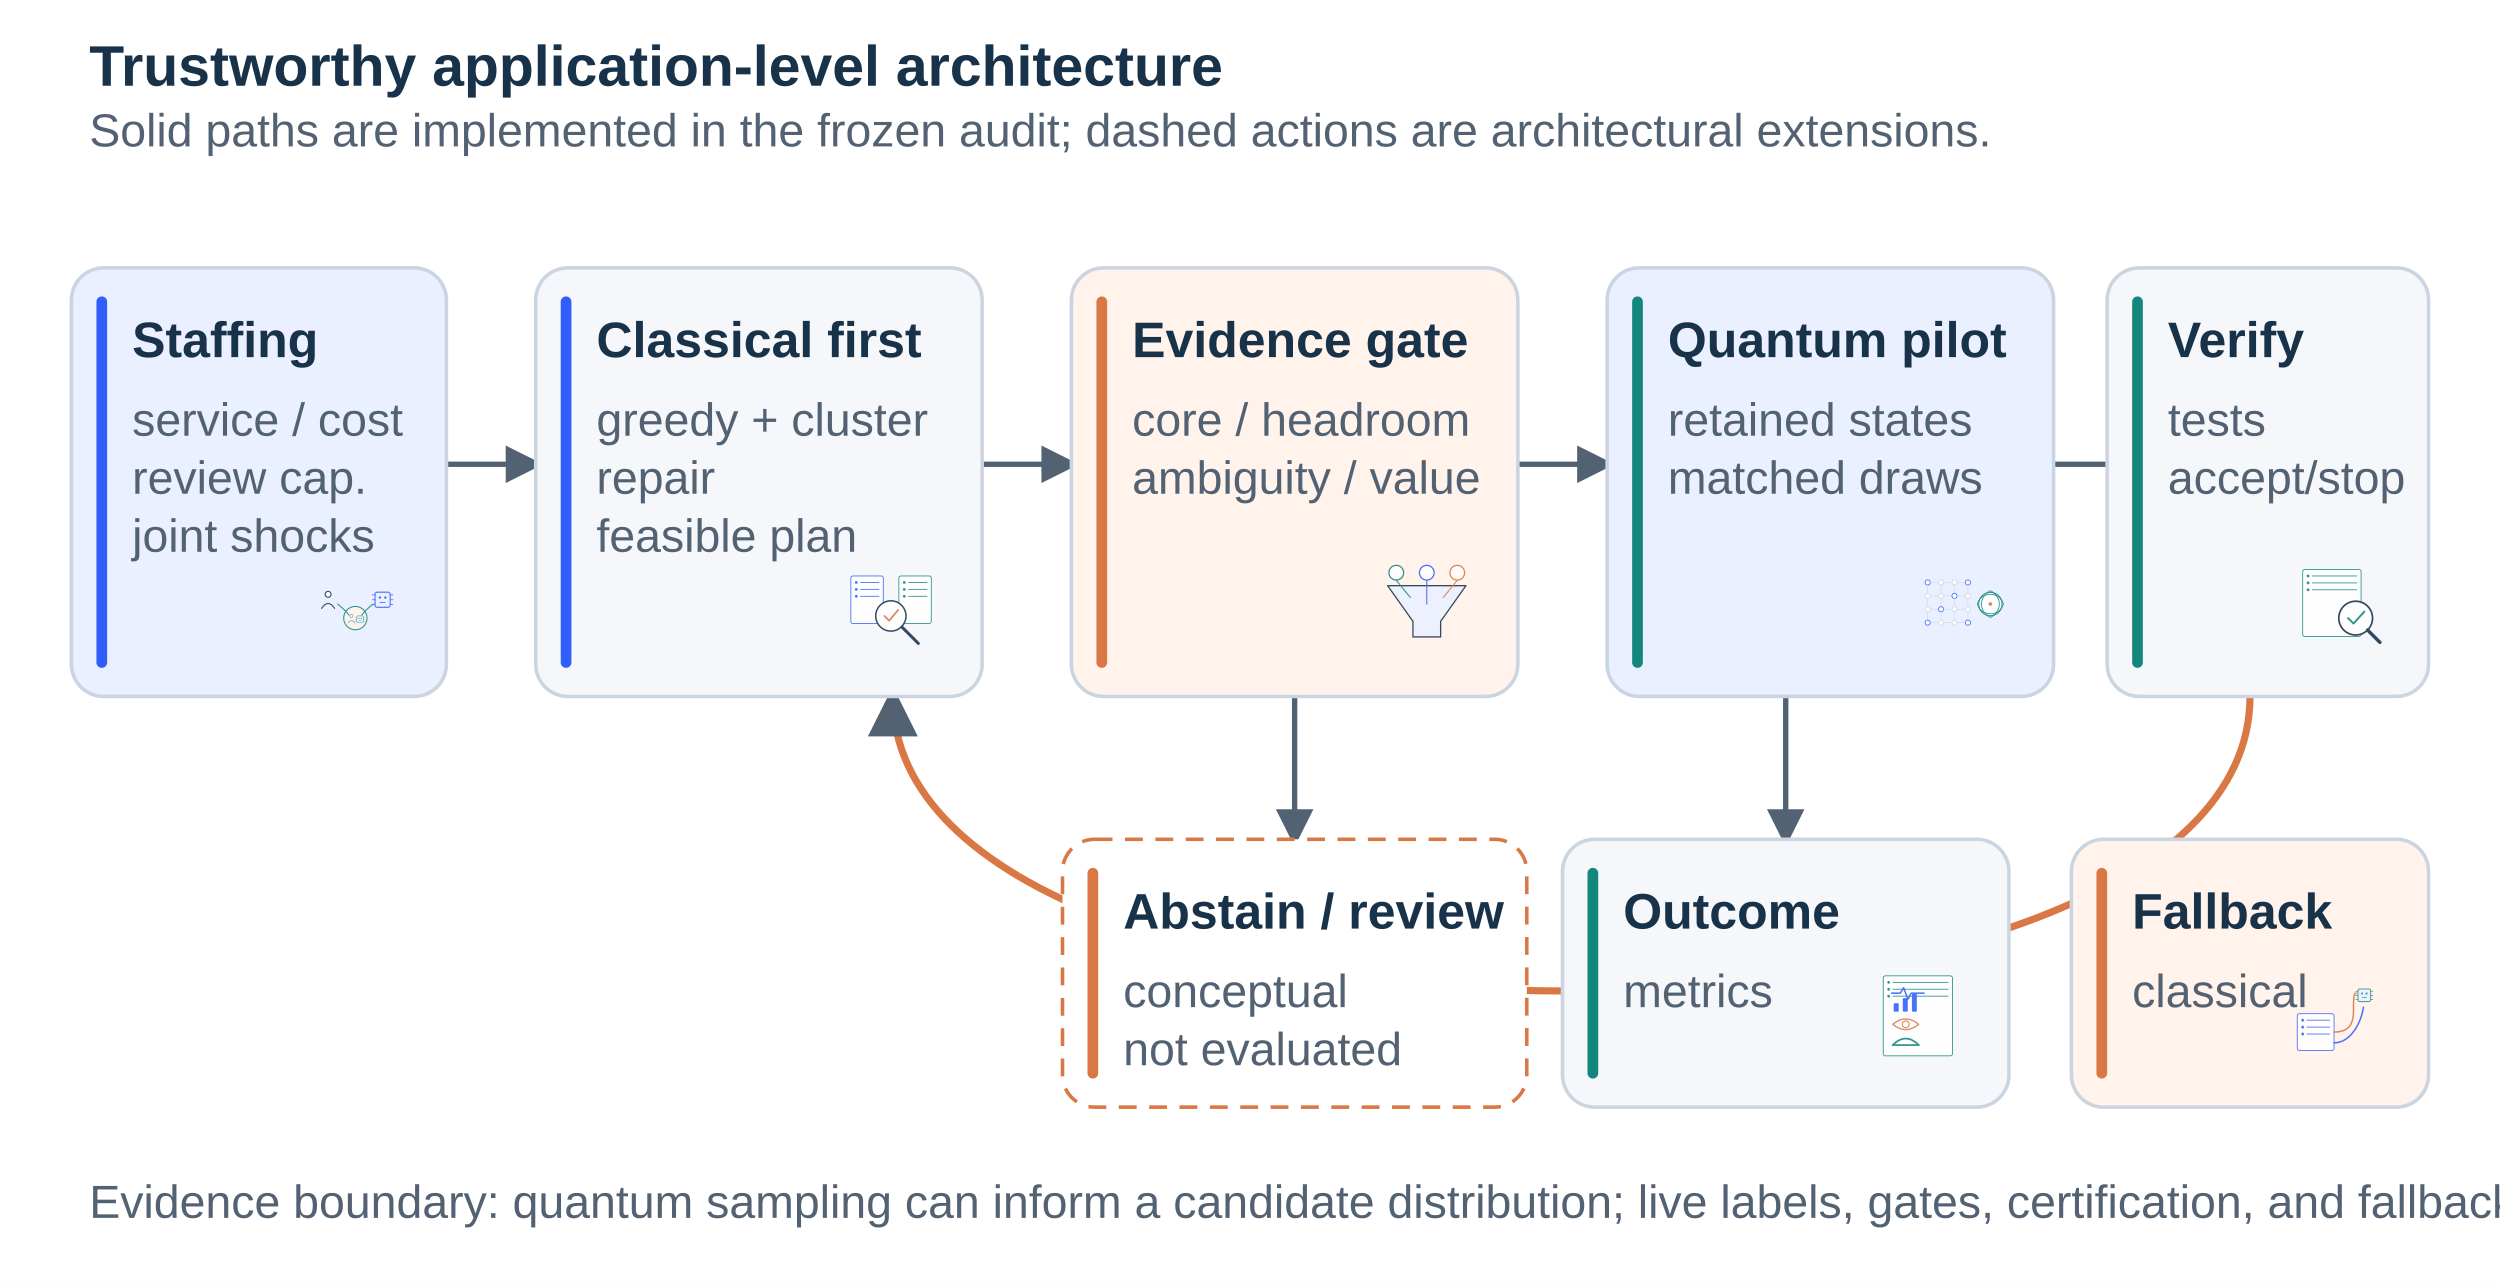
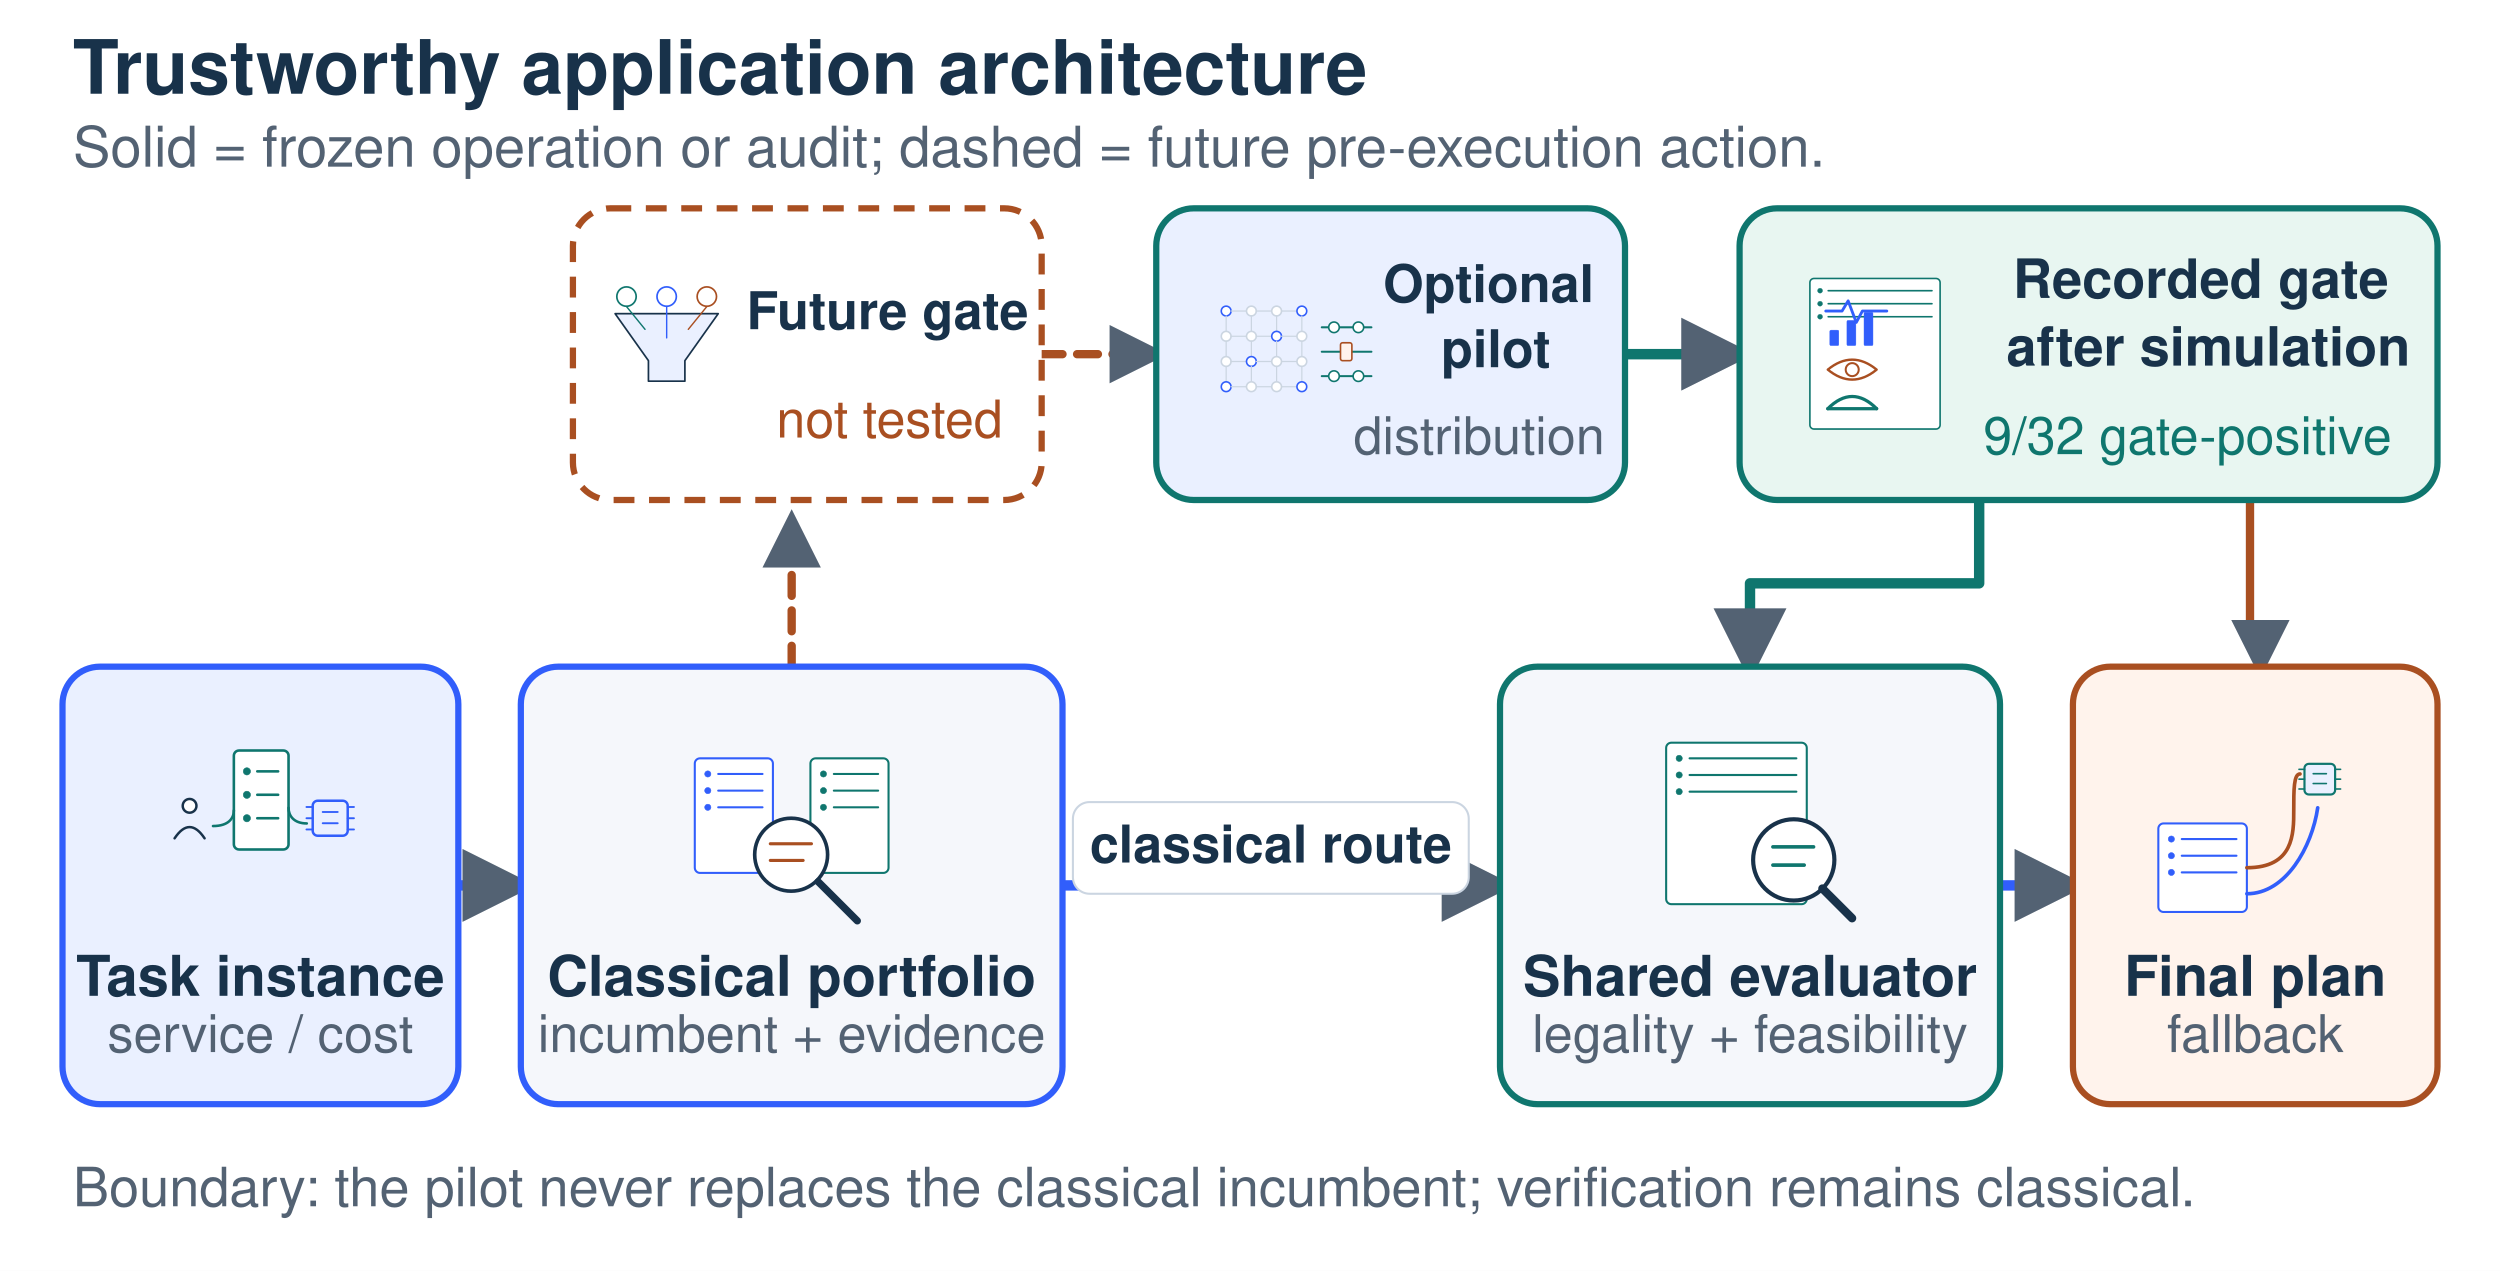
- <svg xmlns="http://www.w3.org/2000/svg" width="1400" height="720" viewBox="0 0 1400 720" role="img" aria-labelledby="title desc">
+ <svg xmlns="http://www.w3.org/2000/svg" width="1200" height="610" viewBox="0 0 1200 610" role="img" aria-labelledby="title desc">
  <defs>
    <marker id="arrow" viewBox="0 0 10 10" refX="8" refY="5" markerWidth="7" markerHeight="7" orient="auto">
      <path d="M0 0 L10 5 L0 10 Z" fill="#536273" />
    </marker>
  </defs>
-   <rect x="0" y="0" width="1400" height="720" fill="#FFFFFF" />
-   <text id="text-1" x="50" y="48" font-family="Arial,Helvetica,sans-serif" font-size="32" font-weight="700" fill="#18324A" text-anchor="start" data-containment="free">Trustworthy application-level architecture</text>
-   <text id="text-2" x="50" y="82" font-family="Arial,Helvetica,sans-serif" font-size="26" font-weight="400" fill="#536273" text-anchor="start" data-containment="free">Solid paths are implemented in the frozen audit; dashed actions are architectural extensions.</text>
-   <line x1="250" y1="260" x2="300" y2="260" stroke="#536273" stroke-width="3" stroke-linecap="round" marker-end="url(#arrow)" />
-   <line x1="550" y1="260" x2="600" y2="260" stroke="#536273" stroke-width="3" stroke-linecap="round" marker-end="url(#arrow)" />
-   <line x1="850" y1="260" x2="900" y2="260" stroke="#536273" stroke-width="3" stroke-linecap="round" marker-end="url(#arrow)" />
-   <line x1="1150" y1="260" x2="1200" y2="260" stroke="#536273" stroke-width="3" stroke-linecap="round" marker-end="url(#arrow)" />
-   <line x1="725" y1="390" x2="725" y2="470" stroke="#536273" stroke-width="3" stroke-linecap="round" marker-end="url(#arrow)" />
-   <line x1="1000" y1="390" x2="1000" y2="470" stroke="#536273" stroke-width="3" stroke-linecap="round" marker-end="url(#arrow)" />
-   <path d="M 1260 390 C 1260 610 500 610 500 390" fill="none" stroke="#D97745" stroke-width="4" stroke-linecap="round" stroke-linejoin="round" marker-end="url(#arrow)" />
-   <rect x="40" y="150" width="210" height="240" rx="18" fill="#EAF0FF" stroke="#CBD5E1" stroke-width="2" id="problem" />
-   <rect x="54" y="166" width="6" height="208" rx="3" fill="#315EFB" stroke="#315EFB" stroke-width="0" />
-   <text id="text-3" x="74" y="200" font-family="Arial,Helvetica,sans-serif" font-size="28" font-weight="700" fill="#18324A" text-anchor="start" data-container="problem" data-padding="14">Staffing</text>
-   <text id="text-4" x="74" y="244" font-family="Arial,Helvetica,sans-serif" font-size="26" font-weight="400" fill="#536273" text-anchor="start" data-container="problem" data-padding="14">
-     <tspan x="74" dy="0">service / cost</tspan>
-     <tspan x="74" dy="32.5">review cap.</tspan>
-     <tspan x="74" dy="32.5">joint shocks</tspan>
+   <rect x="0" y="0" width="1200" height="610" fill="#FFFFFF" />
+   <text id="text-1" x="35" y="45" font-family="Nimbus Sans,TeX Gyre Heros,Arial,Helvetica,sans-serif" font-size="36" font-weight="700" fill="#18324A" text-anchor="start" data-containment="free">Trustworthy application architecture</text>
+   <text id="text-2" x="35" y="80" font-family="Nimbus Sans,TeX Gyre Heros,Arial,Helvetica,sans-serif" font-size="27" font-weight="400" fill="#536273" text-anchor="start" data-containment="free">Solid = frozen operation or audit; dashed = future pre-execution action.</text>
+   <line x1="220" y1="425" x2="250" y2="425" stroke="#315EFB" stroke-width="5" stroke-linecap="round" marker-end="url(#arrow)" />
+   <line x1="510" y1="425" x2="720" y2="425" stroke="#315EFB" stroke-width="5" stroke-linecap="round" marker-end="url(#arrow)" />
+   <line x1="960" y1="425" x2="995" y2="425" stroke="#315EFB" stroke-width="5" stroke-linecap="round" marker-end="url(#arrow)" />
+   <path d="M 380 320 L 380 250" fill="none" stroke="#A94F21" stroke-width="4" stroke-linecap="round" stroke-linejoin="round" marker-end="url(#arrow)" stroke-dasharray="10 7" />
+   <line x1="500" y1="170" x2="555" y2="170" stroke="#A94F21" stroke-width="4" stroke-linecap="round" marker-end="url(#arrow)" stroke-dasharray="10 7" />
+   <line x1="780" y1="170" x2="835" y2="170" stroke="#0F766E" stroke-width="5" stroke-linecap="round" marker-end="url(#arrow)" />
+   <path d="M 950 240 L 950 280 L 840 280 L 840 320" fill="none" stroke="#0F766E" stroke-width="5" stroke-linecap="round" stroke-linejoin="round" marker-end="url(#arrow)" />
+   <path d="M 1080 240 L 1080 300 L 1085 300 L 1085 320" fill="none" stroke="#A94F21" stroke-width="4" stroke-linecap="round" stroke-linejoin="round" marker-end="url(#arrow)" />
+   <rect x="30" y="320" width="190" height="210" rx="18" fill="#EAF0FF" stroke="#315EFB" stroke-width="3" id="problem" />
+   <g transform="translate(61.0 334) scale(0.25 0.25)">
+     <circle cx="120" cy="211.2" r="13.2" fill="#FFFFFF" stroke="#18324A" stroke-width="4.8" />
+     <path d="M 91.2 273.6 Q 120 230.4 148.8 273.6" fill="none" stroke="#18324A" stroke-width="4.8" stroke-linecap="round" stroke-linejoin="round" />
+     <rect x="356.4" y="201.4" width="67.2" height="67.2" rx="9.6" fill="#EAF0FF" stroke="#315EFB" stroke-width="4.8" />
+     <line x1="344.4" y1="213.4" x2="356.4" y2="213.4" stroke="#315EFB" stroke-width="3.6" stroke-linecap="round" />
+     <line x1="423.6" y1="213.4" x2="435.6" y2="213.4" stroke="#315EFB" stroke-width="3.6" stroke-linecap="round" />
+     <line x1="344.4" y1="235.0" x2="356.4" y2="235.0" stroke="#315EFB" stroke-width="3.6" stroke-linecap="round" />
+     <line x1="423.6" y1="235.0" x2="435.6" y2="235.0" stroke="#315EFB" stroke-width="3.6" stroke-linecap="round" />
+     <line x1="344.4" y1="256.6" x2="356.4" y2="256.6" stroke="#315EFB" stroke-width="3.6" stroke-linecap="round" />
+     <line x1="423.6" y1="256.6" x2="435.6" y2="256.6" stroke="#315EFB" stroke-width="3.6" stroke-linecap="round" />
+     <line x1="375.6" y1="223.0" x2="404.4" y2="223.0" stroke="#315EFB" stroke-width="3.6" stroke-linecap="round" />
+     <line x1="375.6" y1="244.6" x2="404.4" y2="244.6" stroke="#315EFB" stroke-width="3.6" stroke-linecap="round" />
+     <rect x="205" y="105" width="105" height="190" rx="10" fill="#FFFFFF" stroke="#0F766E" stroke-width="5" />
+     <circle cx="230" cy="145" r="7" fill="#0F766E" stroke="#0F766E" stroke-width="1" />
+     <line x1="250" y1="145" x2="290" y2="145" stroke="#0F766E" stroke-width="5" stroke-linecap="round" />
+     <circle cx="230" cy="190" r="7" fill="#0F766E" stroke="#0F766E" stroke-width="1" />
+     <line x1="250" y1="190" x2="290" y2="190" stroke="#0F766E" stroke-width="5" stroke-linecap="round" />
+     <circle cx="230" cy="235" r="7" fill="#0F766E" stroke="#0F766E" stroke-width="1" />
+     <line x1="250" y1="235" x2="290" y2="235" stroke="#0F766E" stroke-width="5" stroke-linecap="round" />
+     <path d="M 165 250 C 195 250 205 235 205 220" fill="none" stroke="#0F766E" stroke-width="5" stroke-linecap="round" stroke-linejoin="round" />
+     <path d="M 345 245 C 320 245 310 230 310 215" fill="none" stroke="#0F766E" stroke-width="5" stroke-linecap="round" stroke-linejoin="round" />
+   </g>
+   <text id="text-3" x="125.0" y="478" font-family="Nimbus Sans,TeX Gyre Heros,Arial,Helvetica,sans-serif" font-size="27" font-weight="700" fill="#18324A" text-anchor="middle" data-container="problem" data-padding="7">Task instance</text>
+   <text id="text-4" x="125.0" y="505" font-family="Nimbus Sans,TeX Gyre Heros,Arial,Helvetica,sans-serif" font-size="25" font-weight="400" fill="#536273" text-anchor="middle" data-container="problem" data-padding="7">service / cost</text>
+   <rect x="250" y="320" width="260" height="210" rx="18" fill="#F5F7FB" stroke="#315EFB" stroke-width="3" id="classical" />
+   <g transform="translate(316.0 334) scale(0.25 0.25)">
+     <rect x="70" y="120" width="150" height="220" rx="10" fill="#FFFFFF" stroke="#315EFB" stroke-width="4" />
+     <circle cx="95" cy="150" r="6" fill="#315EFB" stroke="#315EFB" stroke-width="1" />
+     <line x1="115" y1="150" x2="200" y2="150" stroke="#315EFB" stroke-width="4" stroke-linecap="round" />
+     <circle cx="95" cy="182" r="6" fill="#315EFB" stroke="#315EFB" stroke-width="1" />
+     <line x1="115" y1="182" x2="200" y2="182" stroke="#315EFB" stroke-width="4" stroke-linecap="round" />
+     <circle cx="95" cy="214" r="6" fill="#315EFB" stroke="#315EFB" stroke-width="1" />
+     <line x1="115" y1="214" x2="200" y2="214" stroke="#315EFB" stroke-width="4" stroke-linecap="round" />
+     <rect x="292" y="120" width="150" height="220" rx="10" fill="#FFFFFF" stroke="#0F766E" stroke-width="4" />
+     <circle cx="317" cy="150" r="6" fill="#0F766E" stroke="#0F766E" stroke-width="1" />
+     <line x1="337" y1="150" x2="422" y2="150" stroke="#0F766E" stroke-width="4" stroke-linecap="round" />
+     <circle cx="317" cy="182" r="6" fill="#0F766E" stroke="#0F766E" stroke-width="1" />
+     <line x1="337" y1="182" x2="422" y2="182" stroke="#0F766E" stroke-width="4" stroke-linecap="round" />
+     <circle cx="317" cy="214" r="6" fill="#0F766E" stroke="#0F766E" stroke-width="1" />
+     <line x1="337" y1="214" x2="422" y2="214" stroke="#0F766E" stroke-width="4" stroke-linecap="round" />
+     <circle cx="255" cy="305" r="70" fill="#FFFFFF" stroke="#18324A" stroke-width="7" />
+     <line x1="307" y1="357" x2="382" y2="432" stroke="#18324A" stroke-width="14" stroke-linecap="round" />
+     <line x1="215" y1="284" x2="294" y2="284" stroke="#A94F21" stroke-width="6" stroke-linecap="round" />
+     <line x1="215" y1="316" x2="278" y2="316" stroke="#A94F21" stroke-width="6" stroke-linecap="round" />
+   </g>
+   <text id="text-5" x="380.0" y="478" font-family="Nimbus Sans,TeX Gyre Heros,Arial,Helvetica,sans-serif" font-size="27" font-weight="700" fill="#18324A" text-anchor="middle" data-container="classical" data-padding="7">Classical portfolio</text>
+   <text id="text-6" x="380.0" y="505" font-family="Nimbus Sans,TeX Gyre Heros,Arial,Helvetica,sans-serif" font-size="25" font-weight="400" fill="#536273" text-anchor="middle" data-container="classical" data-padding="7">incumbent + evidence</text>
+   <rect x="720" y="320" width="240" height="210" rx="18" fill="#F5F7FB" stroke="#0F766E" stroke-width="3" id="verify" />
+   <g transform="translate(776.0 334) scale(0.25 0.25)">
+     <rect x="95" y="90" width="270" height="310" rx="10" fill="#FFFFFF" stroke="#0F766E" stroke-width="4" />
+     <circle cx="120" cy="120" r="6" fill="#0F766E" stroke="#0F766E" stroke-width="1" />
+     <line x1="140" y1="120" x2="345" y2="120" stroke="#0F766E" stroke-width="4" stroke-linecap="round" />
+     <circle cx="120" cy="152" r="6" fill="#0F766E" stroke="#0F766E" stroke-width="1" />
+     <line x1="140" y1="152" x2="345" y2="152" stroke="#0F766E" stroke-width="4" stroke-linecap="round" />
+     <circle cx="120" cy="184" r="6" fill="#0F766E" stroke="#0F766E" stroke-width="1" />
+     <line x1="140" y1="184" x2="345" y2="184" stroke="#0F766E" stroke-width="4" stroke-linecap="round" />
+     <circle cx="340" cy="315" r="78" fill="#FFFFFF" stroke="#18324A" stroke-width="8" />
+     <line x1="395" y1="370" x2="452" y2="427" stroke="#18324A" stroke-width="16" stroke-linecap="round" />
+     <line x1="300" y1="290" x2="378" y2="290" stroke="#0F766E" stroke-width="7" stroke-linecap="round" />
+     <line x1="300" y1="325" x2="360" y2="325" stroke="#0F766E" stroke-width="7" stroke-linecap="round" />
+   </g>
+   <text id="text-7" x="840.0" y="478" font-family="Nimbus Sans,TeX Gyre Heros,Arial,Helvetica,sans-serif" font-size="27" font-weight="700" fill="#18324A" text-anchor="middle" data-container="verify" data-padding="7">Shared evaluator</text>
+   <text id="text-8" x="840.0" y="505" font-family="Nimbus Sans,TeX Gyre Heros,Arial,Helvetica,sans-serif" font-size="25" font-weight="400" fill="#536273" text-anchor="middle" data-container="verify" data-padding="7">legality + feasibility</text>
+   <rect x="995" y="320" width="175" height="210" rx="18" fill="#FFF3EC" stroke="#A94F21" stroke-width="3" id="fallback" />
+   <g transform="translate(1018.5 334) scale(0.25 0.25)">
+     <rect x="70" y="245" width="170" height="170" rx="10" fill="#FFFFFF" stroke="#315EFB" stroke-width="4" />
+     <circle cx="95" cy="275" r="6" fill="#315EFB" stroke="#315EFB" stroke-width="1" />
+     <line x1="115" y1="275" x2="220" y2="275" stroke="#315EFB" stroke-width="4" stroke-linecap="round" />
+     <circle cx="95" cy="307" r="6" fill="#315EFB" stroke="#315EFB" stroke-width="1" />
+     <line x1="115" y1="307" x2="220" y2="307" stroke="#315EFB" stroke-width="4" stroke-linecap="round" />
+     <circle cx="95" cy="339" r="6" fill="#315EFB" stroke="#315EFB" stroke-width="1" />
+     <line x1="115" y1="339" x2="220" y2="339" stroke="#315EFB" stroke-width="4" stroke-linecap="round" />
+     <rect x="350.6" y="130.6" width="58.8" height="58.8" rx="8.4" fill="#EAF0FF" stroke="#0F766E" stroke-width="4.2" />
+     <line x1="340.1" y1="141.1" x2="350.6" y2="141.1" stroke="#0F766E" stroke-width="3.15" stroke-linecap="round" />
+     <line x1="409.4" y1="141.1" x2="419.9" y2="141.1" stroke="#0F766E" stroke-width="3.15" stroke-linecap="round" />
+     <line x1="340.1" y1="160.0" x2="350.6" y2="160.0" stroke="#0F766E" stroke-width="3.15" stroke-linecap="round" />
+     <line x1="409.4" y1="160.0" x2="419.9" y2="160.0" stroke="#0F766E" stroke-width="3.15" stroke-linecap="round" />
+     <line x1="340.1" y1="178.9" x2="350.6" y2="178.9" stroke="#0F766E" stroke-width="3.15" stroke-linecap="round" />
+     <line x1="409.4" y1="178.9" x2="419.9" y2="178.9" stroke="#0F766E" stroke-width="3.15" stroke-linecap="round" />
+     <line x1="367.4" y1="149.5" x2="392.6" y2="149.5" stroke="#0F766E" stroke-width="3.15" stroke-linecap="round" />
+     <line x1="367.4" y1="168.4" x2="392.6" y2="168.4" stroke="#0F766E" stroke-width="3.15" stroke-linecap="round" />
+     <path d="M 240 330 C 330 330 330 265 330 220 C 330 180 330 150 342 150" fill="none" stroke="#A94F21" stroke-width="7" stroke-linecap="round" stroke-linejoin="round" />
+     <path d="M 376 215 C 365 290 315 380 240 380" fill="none" stroke="#315EFB" stroke-width="7" stroke-linecap="round" stroke-linejoin="round" />
+   </g>
+   <text id="text-9" x="1082.5" y="478" font-family="Nimbus Sans,TeX Gyre Heros,Arial,Helvetica,sans-serif" font-size="27" font-weight="700" fill="#18324A" text-anchor="middle" data-container="fallback" data-padding="7">Final plan</text>
+   <text id="text-10" x="1082.5" y="505" font-family="Nimbus Sans,TeX Gyre Heros,Arial,Helvetica,sans-serif" font-size="25" font-weight="400" fill="#536273" text-anchor="middle" data-container="fallback" data-padding="7">fallback</text>
+   <rect x="275" y="100" width="225" height="140" rx="18" fill="#FFFFFF" stroke="#A94F21" stroke-width="3" id="future-gate" stroke-dasharray="10 7" />
+   <g transform="translate(285 128) scale(0.1367188 0.1367188)">
+     <circle cx="115" cy="105" r="34" fill="#FFFFFF" stroke="#0F766E" stroke-width="6" />
+     <circle cx="256" cy="105" r="34" fill="#FFFFFF" stroke="#315EFB" stroke-width="6" />
+     <circle cx="397" cy="105" r="34" fill="#FFFFFF" stroke="#A94F21" stroke-width="6" />
+     <path d="M 75 165 L 437 165 L 320 330 L 320 402 L 192 402 L 192 330 Z" fill="#EAF0FF" stroke="#18324A" stroke-width="6" stroke-linecap="round" stroke-linejoin="round" />
+     <line x1="115" y1="140" x2="180" y2="220" stroke="#0F766E" stroke-width="5" stroke-linecap="round" />
+     <line x1="256" y1="140" x2="256" y2="250" stroke="#315EFB" stroke-width="5" stroke-linecap="round" />
+     <line x1="397" y1="140" x2="332" y2="220" stroke="#A94F21" stroke-width="5" stroke-linecap="round" />
+   </g>
+   <text id="text-11" x="426" y="158" font-family="Nimbus Sans,TeX Gyre Heros,Arial,Helvetica,sans-serif" font-size="25" font-weight="700" fill="#18324A" text-anchor="middle" data-container="future-gate" data-padding="7">Future gate</text>
+   <text id="text-12" x="427" y="210" font-family="Nimbus Sans,TeX Gyre Heros,Arial,Helvetica,sans-serif" font-size="25" font-weight="400" fill="#A94F21" text-anchor="middle" data-container="future-gate" data-padding="7">not tested</text>
+   <rect x="555" y="100" width="225" height="140" rx="18" fill="#EAF0FF" stroke="#0F766E" stroke-width="3" id="pilot" />
+   <g transform="translate(570 120) scale(0.1953125 0.1953125)">
+     <circle cx="95" cy="150" r="12" fill="#FFFFFF" stroke="#315EFB" stroke-width="4" />
+     <line x1="107" y1="150" x2="145" y2="150" stroke="#CBD5E1" stroke-width="3" stroke-linecap="round" />
+     <line x1="95" y1="162" x2="95" y2="200" stroke="#CBD5E1" stroke-width="3" stroke-linecap="round" />
+     <circle cx="95" cy="212" r="12" fill="#FFFFFF" stroke="#CBD5E1" stroke-width="4" />
+     <line x1="107" y1="212" x2="145" y2="212" stroke="#CBD5E1" stroke-width="3" stroke-linecap="round" />
+     <line x1="95" y1="224" x2="95" y2="262" stroke="#CBD5E1" stroke-width="3" stroke-linecap="round" />
+     <circle cx="95" cy="274" r="12" fill="#FFFFFF" stroke="#CBD5E1" stroke-width="4" />
+     <line x1="107" y1="274" x2="145" y2="274" stroke="#CBD5E1" stroke-width="3" stroke-linecap="round" />
+     <line x1="95" y1="286" x2="95" y2="324" stroke="#CBD5E1" stroke-width="3" stroke-linecap="round" />
+     <circle cx="95" cy="336" r="12" fill="#FFFFFF" stroke="#315EFB" stroke-width="4" />
+     <line x1="107" y1="336" x2="145" y2="336" stroke="#CBD5E1" stroke-width="3" stroke-linecap="round" />
+     <circle cx="157" cy="150" r="12" fill="#FFFFFF" stroke="#CBD5E1" stroke-width="4" />
+     <line x1="169" y1="150" x2="207" y2="150" stroke="#CBD5E1" stroke-width="3" stroke-linecap="round" />
+     <line x1="157" y1="162" x2="157" y2="200" stroke="#CBD5E1" stroke-width="3" stroke-linecap="round" />
+     <circle cx="157" cy="212" r="12" fill="#FFFFFF" stroke="#CBD5E1" stroke-width="4" />
+     <line x1="169" y1="212" x2="207" y2="212" stroke="#CBD5E1" stroke-width="3" stroke-linecap="round" />
+     <line x1="157" y1="224" x2="157" y2="262" stroke="#CBD5E1" stroke-width="3" stroke-linecap="round" />
+     <circle cx="157" cy="274" r="12" fill="#FFFFFF" stroke="#315EFB" stroke-width="4" />
+     <line x1="169" y1="274" x2="207" y2="274" stroke="#CBD5E1" stroke-width="3" stroke-linecap="round" />
+     <line x1="157" y1="286" x2="157" y2="324" stroke="#CBD5E1" stroke-width="3" stroke-linecap="round" />
+     <circle cx="157" cy="336" r="12" fill="#FFFFFF" stroke="#CBD5E1" stroke-width="4" />
+     <line x1="169" y1="336" x2="207" y2="336" stroke="#CBD5E1" stroke-width="3" stroke-linecap="round" />
+     <circle cx="219" cy="150" r="12" fill="#FFFFFF" stroke="#CBD5E1" stroke-width="4" />
+     <line x1="231" y1="150" x2="269" y2="150" stroke="#CBD5E1" stroke-width="3" stroke-linecap="round" />
+     <line x1="219" y1="162" x2="219" y2="200" stroke="#CBD5E1" stroke-width="3" stroke-linecap="round" />
+     <circle cx="219" cy="212" r="12" fill="#FFFFFF" stroke="#315EFB" stroke-width="4" />
+     <line x1="231" y1="212" x2="269" y2="212" stroke="#CBD5E1" stroke-width="3" stroke-linecap="round" />
+     <line x1="219" y1="224" x2="219" y2="262" stroke="#CBD5E1" stroke-width="3" stroke-linecap="round" />
+     <circle cx="219" cy="274" r="12" fill="#FFFFFF" stroke="#CBD5E1" stroke-width="4" />
+     <line x1="231" y1="274" x2="269" y2="274" stroke="#CBD5E1" stroke-width="3" stroke-linecap="round" />
+     <line x1="219" y1="286" x2="219" y2="324" stroke="#CBD5E1" stroke-width="3" stroke-linecap="round" />
+     <circle cx="219" cy="336" r="12" fill="#FFFFFF" stroke="#CBD5E1" stroke-width="4" />
+     <line x1="231" y1="336" x2="269" y2="336" stroke="#CBD5E1" stroke-width="3" stroke-linecap="round" />
+     <circle cx="281" cy="150" r="12" fill="#FFFFFF" stroke="#315EFB" stroke-width="4" />
+     <line x1="281" y1="162" x2="281" y2="200" stroke="#CBD5E1" stroke-width="3" stroke-linecap="round" />
+     <circle cx="281" cy="212" r="12" fill="#FFFFFF" stroke="#CBD5E1" stroke-width="4" />
+     <line x1="281" y1="224" x2="281" y2="262" stroke="#CBD5E1" stroke-width="3" stroke-linecap="round" />
+     <circle cx="281" cy="274" r="12" fill="#FFFFFF" stroke="#CBD5E1" stroke-width="4" />
+     <line x1="281" y1="286" x2="281" y2="324" stroke="#CBD5E1" stroke-width="3" stroke-linecap="round" />
+     <circle cx="281" cy="336" r="12" fill="#FFFFFF" stroke="#315EFB" stroke-width="4" />
+     <line x1="330" y1="190" x2="452" y2="190" stroke="#0F766E" stroke-width="5" stroke-linecap="round" />
+     <line x1="330" y1="250" x2="452" y2="250" stroke="#0F766E" stroke-width="5" stroke-linecap="round" />
+     <line x1="330" y1="310" x2="452" y2="310" stroke="#0F766E" stroke-width="5" stroke-linecap="round" />
+     <circle cx="360" cy="190" r="13" fill="#FFFFFF" stroke="#0F766E" stroke-width="4" />
+     <circle cx="360" cy="310" r="13" fill="#FFFFFF" stroke="#0F766E" stroke-width="4" />
+     <circle cx="420" cy="190" r="13" fill="#FFFFFF" stroke="#0F766E" stroke-width="4" />
+     <circle cx="420" cy="310" r="13" fill="#FFFFFF" stroke="#0F766E" stroke-width="4" />
+     <rect x="376" y="228" width="28" height="44" rx="5" fill="#FFF3EC" stroke="#A94F21" stroke-width="4" />
+   </g>
+   <text id="text-13" x="718" y="145" font-family="Nimbus Sans,TeX Gyre Heros,Arial,Helvetica,sans-serif" font-size="25" font-weight="700" fill="#18324A" text-anchor="middle" data-container="pilot" data-padding="7">
+     <tspan x="718" dy="0">Optional</tspan>
+     <tspan x="718" dy="31.25">pilot</tspan>
  </text>
-   <g opacity="0.88">
-     <g transform="translate(168 308) scale(0.1210938 0.1210938)">
-       <circle cx="130" cy="205.0" r="13.75" fill="#FFFFFF" stroke="#18324A" stroke-width="5.0" />
-       <path d="M 100.0 270.0 Q 130 225.0 160.0 270.0" fill="none" stroke="#18324A" stroke-width="5.0" stroke-linecap="round" stroke-linejoin="round" />
-       <rect x="347.0" y="195.0" width="70.0" height="70.0" rx="10.0" fill="#EAF0FF" stroke="#315EFB" stroke-width="5.0" />
-       <line x1="334.5" y1="207.5" x2="347.0" y2="207.5" stroke="#315EFB" stroke-width="3.75" stroke-linecap="round" />
-       <line x1="417.0" y1="207.5" x2="429.5" y2="207.5" stroke="#315EFB" stroke-width="3.75" stroke-linecap="round" />
-       <line x1="334.5" y1="230.0" x2="347.0" y2="230.0" stroke="#315EFB" stroke-width="3.75" stroke-linecap="round" />
-       <line x1="417.0" y1="230.0" x2="429.5" y2="230.0" stroke="#315EFB" stroke-width="3.75" stroke-linecap="round" />
-       <line x1="334.5" y1="252.5" x2="347.0" y2="252.5" stroke="#315EFB" stroke-width="3.75" stroke-linecap="round" />
-       <line x1="417.0" y1="252.5" x2="429.5" y2="252.5" stroke="#315EFB" stroke-width="3.75" stroke-linecap="round" />
-       <circle cx="369.5" cy="220.0" r="5.0" fill="#315EFB" stroke="#315EFB" stroke-width="1" />
-       <circle cx="394.5" cy="220.0" r="5.0" fill="#315EFB" stroke="#315EFB" stroke-width="1" />
-       <line x1="369.5" y1="242.5" x2="394.5" y2="242.5" stroke="#315EFB" stroke-width="3.75" stroke-linecap="round" />
-       <circle cx="256" cy="315" r="54" fill="#FFF3EC" stroke="#14877D" stroke-width="5" />
-       <circle cx="238" cy="305.12" r="6.82" fill="#FFFFFF" stroke="#14877D" stroke-width="2.48" />
-       <path d="M 223.12 337.36 Q 238 315.04 252.88 337.36" fill="none" stroke="#14877D" stroke-width="2.48" stroke-linecap="round" stroke-linejoin="round" />
-       <rect x="262.6" y="304.6" width="30.8" height="30.8" rx="4.4" fill="#EAF0FF" stroke="#14877D" stroke-width="2.2" />
-       <line x1="257.1" y1="310.1" x2="262.6" y2="310.1" stroke="#14877D" stroke-width="1.65" stroke-linecap="round" />
-       <line x1="293.4" y1="310.1" x2="298.9" y2="310.1" stroke="#14877D" stroke-width="1.65" stroke-linecap="round" />
-       <line x1="257.1" y1="320.0" x2="262.6" y2="320.0" stroke="#14877D" stroke-width="1.65" stroke-linecap="round" />
-       <line x1="293.4" y1="320.0" x2="298.9" y2="320.0" stroke="#14877D" stroke-width="1.65" stroke-linecap="round" />
-       <line x1="257.1" y1="329.9" x2="262.6" y2="329.9" stroke="#14877D" stroke-width="1.65" stroke-linecap="round" />
-       <line x1="293.4" y1="329.9" x2="298.9" y2="329.9" stroke="#14877D" stroke-width="1.65" stroke-linecap="round" />
-       <circle cx="272.5" cy="315.6" r="2.2" fill="#14877D" stroke="#14877D" stroke-width="1" />
-       <circle cx="283.5" cy="315.6" r="2.2" fill="#14877D" stroke="#14877D" stroke-width="1" />
-       <line x1="272.5" y1="325.5" x2="283.5" y2="325.5" stroke="#14877D" stroke-width="1.65" stroke-linecap="round" />
-       <path d="M 174 250 C 205 275 218 289 226 301" fill="none" stroke="#14877D" stroke-width="5" stroke-linecap="round" stroke-linejoin="round" />
-       <path d="M 338 250 C 307 275 294 289 286 301" fill="none" stroke="#14877D" stroke-width="5" stroke-linecap="round" stroke-linejoin="round" />
-     </g>
+   <text id="text-14" x="710" y="218" font-family="Nimbus Sans,TeX Gyre Heros,Arial,Helvetica,sans-serif" font-size="25" font-weight="400" fill="#536273" text-anchor="middle" data-container="pilot" data-padding="7">distribution</text>
+   <rect x="835" y="100" width="335" height="140" rx="18" fill="#E8F6F1" stroke="#0F766E" stroke-width="3" id="recorded-gate" />
+   <g transform="translate(850 120) scale(0.1953125 0.1953125)">
+     <rect x="96" y="70" width="320" height="370" rx="10" fill="#FFFFFF" stroke="#0F766E" stroke-width="4" />
+     <circle cx="121" cy="100" r="6" fill="#0F766E" stroke="#0F766E" stroke-width="1" />
+     <line x1="141" y1="100" x2="396" y2="100" stroke="#0F766E" stroke-width="4" stroke-linecap="round" />
+     <circle cx="121" cy="132" r="6" fill="#0F766E" stroke="#0F766E" stroke-width="1" />
+     <line x1="141" y1="132" x2="396" y2="132" stroke="#0F766E" stroke-width="4" stroke-linecap="round" />
+     <circle cx="121" cy="164" r="6" fill="#0F766E" stroke="#0F766E" stroke-width="1" />
+     <line x1="141" y1="164" x2="396" y2="164" stroke="#0F766E" stroke-width="4" stroke-linecap="round" />
+     <path d="M 135 150 L 175 150 L 190 125 L 210 178 L 225 150 L 285 150" fill="none" stroke="#315EFB" stroke-width="7" stroke-linecap="round" stroke-linejoin="round" />
+     <rect x="145" y="197" width="22" height="38" rx="3" fill="#315EFB" stroke="#315EFB" stroke-width="1" />
+     <rect x="187" y="173" width="22" height="62" rx="3" fill="#315EFB" stroke="#315EFB" stroke-width="1" />
+     <rect x="229" y="153" width="22" height="82" rx="3" fill="#315EFB" stroke="#315EFB" stroke-width="1" />
+     <path d="M 140 294 Q 200 245 260 294 Q 200 343 140 294 Z" fill="none" stroke="#A94F21" stroke-width="6" stroke-linecap="round" stroke-linejoin="round" />
+     <circle cx="200" cy="294" r="16" fill="#FFFFFF" stroke="#A94F21" stroke-width="5" />
+     <path d="M 140 390 Q 200 330 260 390" fill="none" stroke="#0F766E" stroke-width="8" stroke-linecap="round" stroke-linejoin="round" />
+     <line x1="140" y1="390" x2="260" y2="390" stroke="#0F766E" stroke-width="8" stroke-linecap="round" />
  </g>
-   <rect x="300" y="150" width="250" height="240" rx="18" fill="#F5F7FB" stroke="#CBD5E1" stroke-width="2" id="classical" />
-   <rect x="314" y="166" width="6" height="208" rx="3" fill="#315EFB" stroke="#315EFB" stroke-width="0" />
-   <text id="text-5" x="334" y="200" font-family="Arial,Helvetica,sans-serif" font-size="28" font-weight="700" fill="#18324A" text-anchor="start" data-container="classical" data-padding="14">Classical first</text>
-   <text id="text-6" x="334" y="244" font-family="Arial,Helvetica,sans-serif" font-size="26" font-weight="400" fill="#536273" text-anchor="start" data-container="classical" data-padding="14">
-     <tspan x="334" dy="0">greedy + cluster</tspan>
-     <tspan x="334" dy="32.5">repair</tspan>
-     <tspan x="334" dy="32.5">feasible plan</tspan>
+   <text id="text-15" x="1060" y="143" font-family="Nimbus Sans,TeX Gyre Heros,Arial,Helvetica,sans-serif" font-size="26" font-weight="700" fill="#18324A" text-anchor="middle" data-container="recorded-gate" data-padding="7">
+     <tspan x="1060" dy="0">Recorded gate</tspan>
+     <tspan x="1060" dy="32.5">after simulation</tspan>
  </text>
-   <g opacity="0.88">
-     <g transform="translate(468 308) scale(0.1210938 0.1210938)">
-       <rect x="70" y="120" width="150" height="220" rx="10" fill="#FFFFFF" stroke="#315EFB" stroke-width="4" />
-       <circle cx="95" cy="150" r="6" fill="#315EFB" stroke="#315EFB" stroke-width="1" />
-       <line x1="115" y1="150" x2="200" y2="150" stroke="#315EFB" stroke-width="4" stroke-linecap="round" />
-       <circle cx="95" cy="182" r="6" fill="#315EFB" stroke="#315EFB" stroke-width="1" />
-       <line x1="115" y1="182" x2="200" y2="182" stroke="#315EFB" stroke-width="4" stroke-linecap="round" />
-       <circle cx="95" cy="214" r="6" fill="#315EFB" stroke="#315EFB" stroke-width="1" />
-       <line x1="115" y1="214" x2="200" y2="214" stroke="#315EFB" stroke-width="4" stroke-linecap="round" />
-       <rect x="292" y="120" width="150" height="220" rx="10" fill="#FFFFFF" stroke="#14877D" stroke-width="4" />
-       <circle cx="317" cy="150" r="6" fill="#14877D" stroke="#14877D" stroke-width="1" />
-       <line x1="337" y1="150" x2="422" y2="150" stroke="#14877D" stroke-width="4" stroke-linecap="round" />
-       <circle cx="317" cy="182" r="6" fill="#14877D" stroke="#14877D" stroke-width="1" />
-       <line x1="337" y1="182" x2="422" y2="182" stroke="#14877D" stroke-width="4" stroke-linecap="round" />
-       <circle cx="317" cy="214" r="6" fill="#14877D" stroke="#14877D" stroke-width="1" />
-       <line x1="337" y1="214" x2="422" y2="214" stroke="#14877D" stroke-width="4" stroke-linecap="round" />
-       <circle cx="255" cy="305" r="70" fill="#FFFFFF" stroke="#18324A" stroke-width="7" />
-       <line x1="307" y1="357" x2="382" y2="432" stroke="#18324A" stroke-width="14" stroke-linecap="round" />
-       <path d="M 225 305 L 247 327 L 289 277" fill="none" stroke="#D97745" stroke-width="8" stroke-linecap="round" stroke-linejoin="round" />
-     </g>
-   </g>
-   <rect x="600" y="150" width="250" height="240" rx="18" fill="#FFF3EC" stroke="#CBD5E1" stroke-width="2" id="gate" />
-   <rect x="614" y="166" width="6" height="208" rx="3" fill="#D97745" stroke="#D97745" stroke-width="0" />
-   <text id="text-7" x="634" y="200" font-family="Arial,Helvetica,sans-serif" font-size="28" font-weight="700" fill="#18324A" text-anchor="start" data-container="gate" data-padding="14">Evidence gate</text>
-   <text id="text-8" x="634" y="244" font-family="Arial,Helvetica,sans-serif" font-size="26" font-weight="400" fill="#536273" text-anchor="start" data-container="gate" data-padding="14">
-     <tspan x="634" dy="0">core / headroom</tspan>
-     <tspan x="634" dy="32.5">ambiguity / value</tspan>
-   </text>
-   <g opacity="0.88">
-     <g transform="translate(768 308) scale(0.1210938 0.1210938)">
-       <circle cx="115" cy="105" r="34" fill="#FFFFFF" stroke="#14877D" stroke-width="6" />
-       <circle cx="256" cy="105" r="34" fill="#FFFFFF" stroke="#315EFB" stroke-width="6" />
-       <circle cx="397" cy="105" r="34" fill="#FFFFFF" stroke="#D97745" stroke-width="6" />
-       <path d="M 75 165 L 437 165 L 320 330 L 320 402 L 192 402 L 192 330 Z" fill="#EAF0FF" stroke="#18324A" stroke-width="6" stroke-linecap="round" stroke-linejoin="round" />
-       <line x1="115" y1="140" x2="180" y2="220" stroke="#14877D" stroke-width="5" stroke-linecap="round" />
-       <line x1="256" y1="140" x2="256" y2="250" stroke="#315EFB" stroke-width="5" stroke-linecap="round" />
-       <line x1="397" y1="140" x2="332" y2="220" stroke="#D97745" stroke-width="5" stroke-linecap="round" />
-     </g>
-   </g>
-   <rect x="900" y="150" width="250" height="240" rx="18" fill="#EAF0FF" stroke="#CBD5E1" stroke-width="2" id="pilot" />
-   <rect x="914" y="166" width="6" height="208" rx="3" fill="#14877D" stroke="#14877D" stroke-width="0" />
-   <text id="text-9" x="934" y="200" font-family="Arial,Helvetica,sans-serif" font-size="28" font-weight="700" fill="#18324A" text-anchor="start" data-container="pilot" data-padding="14">Quantum pilot</text>
-   <text id="text-10" x="934" y="244" font-family="Arial,Helvetica,sans-serif" font-size="26" font-weight="400" fill="#536273" text-anchor="start" data-container="pilot" data-padding="14">
-     <tspan x="934" dy="0">retained states</tspan>
-     <tspan x="934" dy="32.5">matched draws</tspan>
-   </text>
-   <g opacity="0.88">
-     <g transform="translate(1068 308) scale(0.1210938 0.1210938)">
-       <circle cx="95" cy="150" r="12" fill="#FFFFFF" stroke="#315EFB" stroke-width="4" />
-       <line x1="107" y1="150" x2="145" y2="150" stroke="#CBD5E1" stroke-width="3" stroke-linecap="round" />
-       <line x1="95" y1="162" x2="95" y2="200" stroke="#CBD5E1" stroke-width="3" stroke-linecap="round" />
-       <circle cx="95" cy="212" r="12" fill="#FFFFFF" stroke="#CBD5E1" stroke-width="4" />
-       <line x1="107" y1="212" x2="145" y2="212" stroke="#CBD5E1" stroke-width="3" stroke-linecap="round" />
-       <line x1="95" y1="224" x2="95" y2="262" stroke="#CBD5E1" stroke-width="3" stroke-linecap="round" />
-       <circle cx="95" cy="274" r="12" fill="#FFFFFF" stroke="#CBD5E1" stroke-width="4" />
-       <line x1="107" y1="274" x2="145" y2="274" stroke="#CBD5E1" stroke-width="3" stroke-linecap="round" />
-       <line x1="95" y1="286" x2="95" y2="324" stroke="#CBD5E1" stroke-width="3" stroke-linecap="round" />
-       <circle cx="95" cy="336" r="12" fill="#FFFFFF" stroke="#315EFB" stroke-width="4" />
-       <line x1="107" y1="336" x2="145" y2="336" stroke="#CBD5E1" stroke-width="3" stroke-linecap="round" />
-       <circle cx="157" cy="150" r="12" fill="#FFFFFF" stroke="#CBD5E1" stroke-width="4" />
-       <line x1="169" y1="150" x2="207" y2="150" stroke="#CBD5E1" stroke-width="3" stroke-linecap="round" />
-       <line x1="157" y1="162" x2="157" y2="200" stroke="#CBD5E1" stroke-width="3" stroke-linecap="round" />
-       <circle cx="157" cy="212" r="12" fill="#FFFFFF" stroke="#CBD5E1" stroke-width="4" />
-       <line x1="169" y1="212" x2="207" y2="212" stroke="#CBD5E1" stroke-width="3" stroke-linecap="round" />
-       <line x1="157" y1="224" x2="157" y2="262" stroke="#CBD5E1" stroke-width="3" stroke-linecap="round" />
-       <circle cx="157" cy="274" r="12" fill="#FFFFFF" stroke="#315EFB" stroke-width="4" />
-       <line x1="169" y1="274" x2="207" y2="274" stroke="#CBD5E1" stroke-width="3" stroke-linecap="round" />
-       <line x1="157" y1="286" x2="157" y2="324" stroke="#CBD5E1" stroke-width="3" stroke-linecap="round" />
-       <circle cx="157" cy="336" r="12" fill="#FFFFFF" stroke="#CBD5E1" stroke-width="4" />
-       <line x1="169" y1="336" x2="207" y2="336" stroke="#CBD5E1" stroke-width="3" stroke-linecap="round" />
-       <circle cx="219" cy="150" r="12" fill="#FFFFFF" stroke="#CBD5E1" stroke-width="4" />
-       <line x1="231" y1="150" x2="269" y2="150" stroke="#CBD5E1" stroke-width="3" stroke-linecap="round" />
-       <line x1="219" y1="162" x2="219" y2="200" stroke="#CBD5E1" stroke-width="3" stroke-linecap="round" />
-       <circle cx="219" cy="212" r="12" fill="#FFFFFF" stroke="#315EFB" stroke-width="4" />
-       <line x1="231" y1="212" x2="269" y2="212" stroke="#CBD5E1" stroke-width="3" stroke-linecap="round" />
-       <line x1="219" y1="224" x2="219" y2="262" stroke="#CBD5E1" stroke-width="3" stroke-linecap="round" />
-       <circle cx="219" cy="274" r="12" fill="#FFFFFF" stroke="#CBD5E1" stroke-width="4" />
-       <line x1="231" y1="274" x2="269" y2="274" stroke="#CBD5E1" stroke-width="3" stroke-linecap="round" />
-       <line x1="219" y1="286" x2="219" y2="324" stroke="#CBD5E1" stroke-width="3" stroke-linecap="round" />
-       <circle cx="219" cy="336" r="12" fill="#FFFFFF" stroke="#CBD5E1" stroke-width="4" />
-       <line x1="231" y1="336" x2="269" y2="336" stroke="#CBD5E1" stroke-width="3" stroke-linecap="round" />
-       <circle cx="281" cy="150" r="12" fill="#FFFFFF" stroke="#315EFB" stroke-width="4" />
-       <line x1="281" y1="162" x2="281" y2="200" stroke="#CBD5E1" stroke-width="3" stroke-linecap="round" />
-       <circle cx="281" cy="212" r="12" fill="#FFFFFF" stroke="#CBD5E1" stroke-width="4" />
-       <line x1="281" y1="224" x2="281" y2="262" stroke="#CBD5E1" stroke-width="3" stroke-linecap="round" />
-       <circle cx="281" cy="274" r="12" fill="#FFFFFF" stroke="#CBD5E1" stroke-width="4" />
-       <line x1="281" y1="286" x2="281" y2="324" stroke="#CBD5E1" stroke-width="3" stroke-linecap="round" />
-       <circle cx="281" cy="336" r="12" fill="#FFFFFF" stroke="#315EFB" stroke-width="4" />
-       <circle cx="385" cy="250" r="54" fill="#FFFFFF" stroke="#14877D" stroke-width="5" />
-       <path d="M 325 250 C 340 190 430 190 445 250 C 430 310 340 310 325 250" fill="none" stroke="#14877D" stroke-width="4" stroke-linecap="round" stroke-linejoin="round" />
-       <path d="M 385 188 C 330 215 330 285 385 312 C 440 285 440 215 385 188" fill="none" stroke="#14877D" stroke-width="4" stroke-linecap="round" stroke-linejoin="round" />
-       <circle cx="385" cy="250" r="8" fill="#D97745" stroke="#D97745" stroke-width="1" />
-     </g>
-   </g>
-   <rect x="1180" y="150" width="180" height="240" rx="18" fill="#F5F7FB" stroke="#CBD5E1" stroke-width="2" id="certificate" />
-   <rect x="1194" y="166" width="6" height="208" rx="3" fill="#14877D" stroke="#14877D" stroke-width="0" />
-   <text id="text-11" x="1214" y="200" font-family="Arial,Helvetica,sans-serif" font-size="28" font-weight="700" fill="#18324A" text-anchor="start" data-container="certificate" data-padding="14">Verify</text>
-   <text id="text-12" x="1214" y="244" font-family="Arial,Helvetica,sans-serif" font-size="26" font-weight="400" fill="#536273" text-anchor="start" data-container="certificate" data-padding="14">
-     <tspan x="1214" dy="0">tests</tspan>
-     <tspan x="1214" dy="32.5">accept/stop</tspan>
-   </text>
-   <g opacity="0.88">
-     <g transform="translate(1278 308) scale(0.1210938 0.1210938)">
-       <rect x="95" y="90" width="270" height="310" rx="10" fill="#FFFFFF" stroke="#14877D" stroke-width="4" />
-       <circle cx="120" cy="120" r="6" fill="#14877D" stroke="#14877D" stroke-width="1" />
-       <line x1="140" y1="120" x2="345" y2="120" stroke="#14877D" stroke-width="4" stroke-linecap="round" />
-       <circle cx="120" cy="152" r="6" fill="#14877D" stroke="#14877D" stroke-width="1" />
-       <line x1="140" y1="152" x2="345" y2="152" stroke="#14877D" stroke-width="4" stroke-linecap="round" />
-       <circle cx="120" cy="184" r="6" fill="#14877D" stroke="#14877D" stroke-width="1" />
-       <line x1="140" y1="184" x2="345" y2="184" stroke="#14877D" stroke-width="4" stroke-linecap="round" />
-       <circle cx="340" cy="315" r="78" fill="#FFFFFF" stroke="#18324A" stroke-width="8" />
-       <line x1="395" y1="370" x2="452" y2="427" stroke="#18324A" stroke-width="16" stroke-linecap="round" />
-       <path d="M 305 315 L 330 340 L 380 285" fill="none" stroke="#14877D" stroke-width="9" stroke-linecap="round" stroke-linejoin="round" />
-     </g>
-   </g>
-   <rect x="595" y="470" width="260" height="150" rx="18" fill="#FFFFFF" stroke="#D97745" stroke-width="2" id="review" stroke-dasharray="10 7" />
-   <rect x="609" y="486" width="6" height="118" rx="3" fill="#D97745" stroke="#D97745" stroke-width="0" />
-   <text id="text-13" x="629" y="520" font-family="Arial,Helvetica,sans-serif" font-size="28" font-weight="700" fill="#18324A" text-anchor="start" data-container="review" data-padding="14">Abstain / review</text>
-   <text id="text-14" x="629" y="564" font-family="Arial,Helvetica,sans-serif" font-size="26" font-weight="400" fill="#536273" text-anchor="start" data-container="review" data-padding="14">
-     <tspan x="629" dy="0">conceptual</tspan>
-     <tspan x="629" dy="32.5">not evaluated</tspan>
-   </text>
-   <rect x="875" y="470" width="250" height="150" rx="18" fill="#F5F7FB" stroke="#CBD5E1" stroke-width="2" id="outcome" />
-   <rect x="889" y="486" width="6" height="118" rx="3" fill="#14877D" stroke="#14877D" stroke-width="0" />
-   <text id="text-15" x="909" y="520" font-family="Arial,Helvetica,sans-serif" font-size="28" font-weight="700" fill="#18324A" text-anchor="start" data-container="outcome" data-padding="14">Outcome</text>
-   <text id="text-16" x="909" y="564" font-family="Arial,Helvetica,sans-serif" font-size="26" font-weight="400" fill="#536273" text-anchor="start" data-container="outcome" data-padding="14">
-     <tspan x="909" dy="0">metrics</tspan>
-   </text>
-   <g opacity="0.88">
-     <g transform="translate(1043 538) scale(0.1210938 0.1210938)">
-       <rect x="96" y="70" width="320" height="370" rx="10" fill="#FFFFFF" stroke="#14877D" stroke-width="4" />
-       <circle cx="121" cy="100" r="6" fill="#14877D" stroke="#14877D" stroke-width="1" />
-       <line x1="141" y1="100" x2="396" y2="100" stroke="#14877D" stroke-width="4" stroke-linecap="round" />
-       <circle cx="121" cy="132" r="6" fill="#14877D" stroke="#14877D" stroke-width="1" />
-       <line x1="141" y1="132" x2="396" y2="132" stroke="#14877D" stroke-width="4" stroke-linecap="round" />
-       <circle cx="121" cy="164" r="6" fill="#14877D" stroke="#14877D" stroke-width="1" />
-       <line x1="141" y1="164" x2="396" y2="164" stroke="#14877D" stroke-width="4" stroke-linecap="round" />
-       <path d="M 135 150 L 175 150 L 190 125 L 210 178 L 225 150 L 285 150" fill="none" stroke="#315EFB" stroke-width="7" stroke-linecap="round" stroke-linejoin="round" />
-       <rect x="145" y="197" width="22" height="38" rx="3" fill="#315EFB" stroke="#315EFB" stroke-width="1" />
-       <rect x="187" y="173" width="22" height="62" rx="3" fill="#315EFB" stroke="#315EFB" stroke-width="1" />
-       <rect x="229" y="153" width="22" height="82" rx="3" fill="#315EFB" stroke="#315EFB" stroke-width="1" />
-       <path d="M 140 294 Q 200 245 260 294 Q 200 343 140 294 Z" fill="none" stroke="#D97745" stroke-width="6" stroke-linecap="round" stroke-linejoin="round" />
-       <circle cx="200" cy="294" r="16" fill="#FFFFFF" stroke="#D97745" stroke-width="5" />
-       <path d="M 140 390 Q 200 330 260 390" fill="none" stroke="#14877D" stroke-width="8" stroke-linecap="round" stroke-linejoin="round" />
-       <line x1="140" y1="390" x2="260" y2="390" stroke="#14877D" stroke-width="8" stroke-linecap="round" />
-     </g>
-   </g>
-   <rect x="1160" y="470" width="200" height="150" rx="18" fill="#FFF3EC" stroke="#CBD5E1" stroke-width="2" id="fallback" />
-   <rect x="1174" y="486" width="6" height="118" rx="3" fill="#D97745" stroke="#D97745" stroke-width="0" />
-   <text id="text-17" x="1194" y="520" font-family="Arial,Helvetica,sans-serif" font-size="28" font-weight="700" fill="#18324A" text-anchor="start" data-container="fallback" data-padding="14">Fallback</text>
-   <text id="text-18" x="1194" y="564" font-family="Arial,Helvetica,sans-serif" font-size="26" font-weight="400" fill="#536273" text-anchor="start" data-container="fallback" data-padding="14">
-     <tspan x="1194" dy="0">classical</tspan>
-   </text>
-   <g opacity="0.88">
-     <g transform="translate(1278 538) scale(0.1210938 0.1210938)">
-       <rect x="70" y="245" width="170" height="170" rx="10" fill="#FFFFFF" stroke="#315EFB" stroke-width="4" />
-       <circle cx="95" cy="275" r="6" fill="#315EFB" stroke="#315EFB" stroke-width="1" />
-       <line x1="115" y1="275" x2="220" y2="275" stroke="#315EFB" stroke-width="4" stroke-linecap="round" />
-       <circle cx="95" cy="307" r="6" fill="#315EFB" stroke="#315EFB" stroke-width="1" />
-       <line x1="115" y1="307" x2="220" y2="307" stroke="#315EFB" stroke-width="4" stroke-linecap="round" />
-       <circle cx="95" cy="339" r="6" fill="#315EFB" stroke="#315EFB" stroke-width="1" />
-       <line x1="115" y1="339" x2="220" y2="339" stroke="#315EFB" stroke-width="4" stroke-linecap="round" />
-       <rect x="350.6" y="130.6" width="58.8" height="58.8" rx="8.4" fill="#EAF0FF" stroke="#14877D" stroke-width="4.2" />
-       <line x1="340.1" y1="141.1" x2="350.6" y2="141.1" stroke="#14877D" stroke-width="3.15" stroke-linecap="round" />
-       <line x1="409.4" y1="141.1" x2="419.9" y2="141.1" stroke="#14877D" stroke-width="3.15" stroke-linecap="round" />
-       <line x1="340.1" y1="160.0" x2="350.6" y2="160.0" stroke="#14877D" stroke-width="3.15" stroke-linecap="round" />
-       <line x1="409.4" y1="160.0" x2="419.9" y2="160.0" stroke="#14877D" stroke-width="3.15" stroke-linecap="round" />
-       <line x1="340.1" y1="178.9" x2="350.6" y2="178.9" stroke="#14877D" stroke-width="3.15" stroke-linecap="round" />
-       <line x1="409.4" y1="178.9" x2="419.9" y2="178.9" stroke="#14877D" stroke-width="3.15" stroke-linecap="round" />
-       <circle cx="369.5" cy="151.6" r="4.2" fill="#14877D" stroke="#14877D" stroke-width="1" />
-       <circle cx="390.5" cy="151.6" r="4.2" fill="#14877D" stroke="#14877D" stroke-width="1" />
-       <line x1="369.5" y1="170.5" x2="390.5" y2="170.5" stroke="#14877D" stroke-width="3.15" stroke-linecap="round" />
-       <path d="M 240 330 C 330 330 330 265 330 220 C 330 180 330 150 342 150" fill="none" stroke="#D97745" stroke-width="7" stroke-linecap="round" stroke-linejoin="round" />
-       <path d="M 376 215 C 365 290 315 380 240 380" fill="none" stroke="#315EFB" stroke-width="7" stroke-linecap="round" stroke-linejoin="round" />
-     </g>
-   </g>
-   <text id="text-19" x="50" y="682" font-family="Arial,Helvetica,sans-serif" font-size="26" font-weight="400" fill="#536273" text-anchor="start" data-containment="free">Evidence boundary: quantum sampling can inform a candidate distribution; live labels, gates, certification, and fallback remain editable and classical.</text>
+   <text id="text-16" x="1050" y="218" font-family="Nimbus Sans,TeX Gyre Heros,Arial,Helvetica,sans-serif" font-size="25" font-weight="400" fill="#0F766E" text-anchor="middle" data-container="recorded-gate" data-padding="7">9/32 gate-positive</text>
+   <rect x="515" y="385" width="190" height="44" rx="8" fill="#FFFFFF" stroke="#CBD5E1" stroke-width="1" id="label-classical" />
+   <text id="text-17" x="610" y="414" font-family="Nimbus Sans,TeX Gyre Heros,Arial,Helvetica,sans-serif" font-size="25" font-weight="700" fill="#18324A" text-anchor="middle" data-container="label-classical" data-padding="5">classical route</text>
+   <text id="text-18" x="35" y="579" font-family="Nimbus Sans,TeX Gyre Heros,Arial,Helvetica,sans-serif" font-size="26" font-weight="400" fill="#536273" text-anchor="start" data-containment="free">Boundary: the pilot never replaces the classical incumbent; verification remains classical.</text>
</svg>
